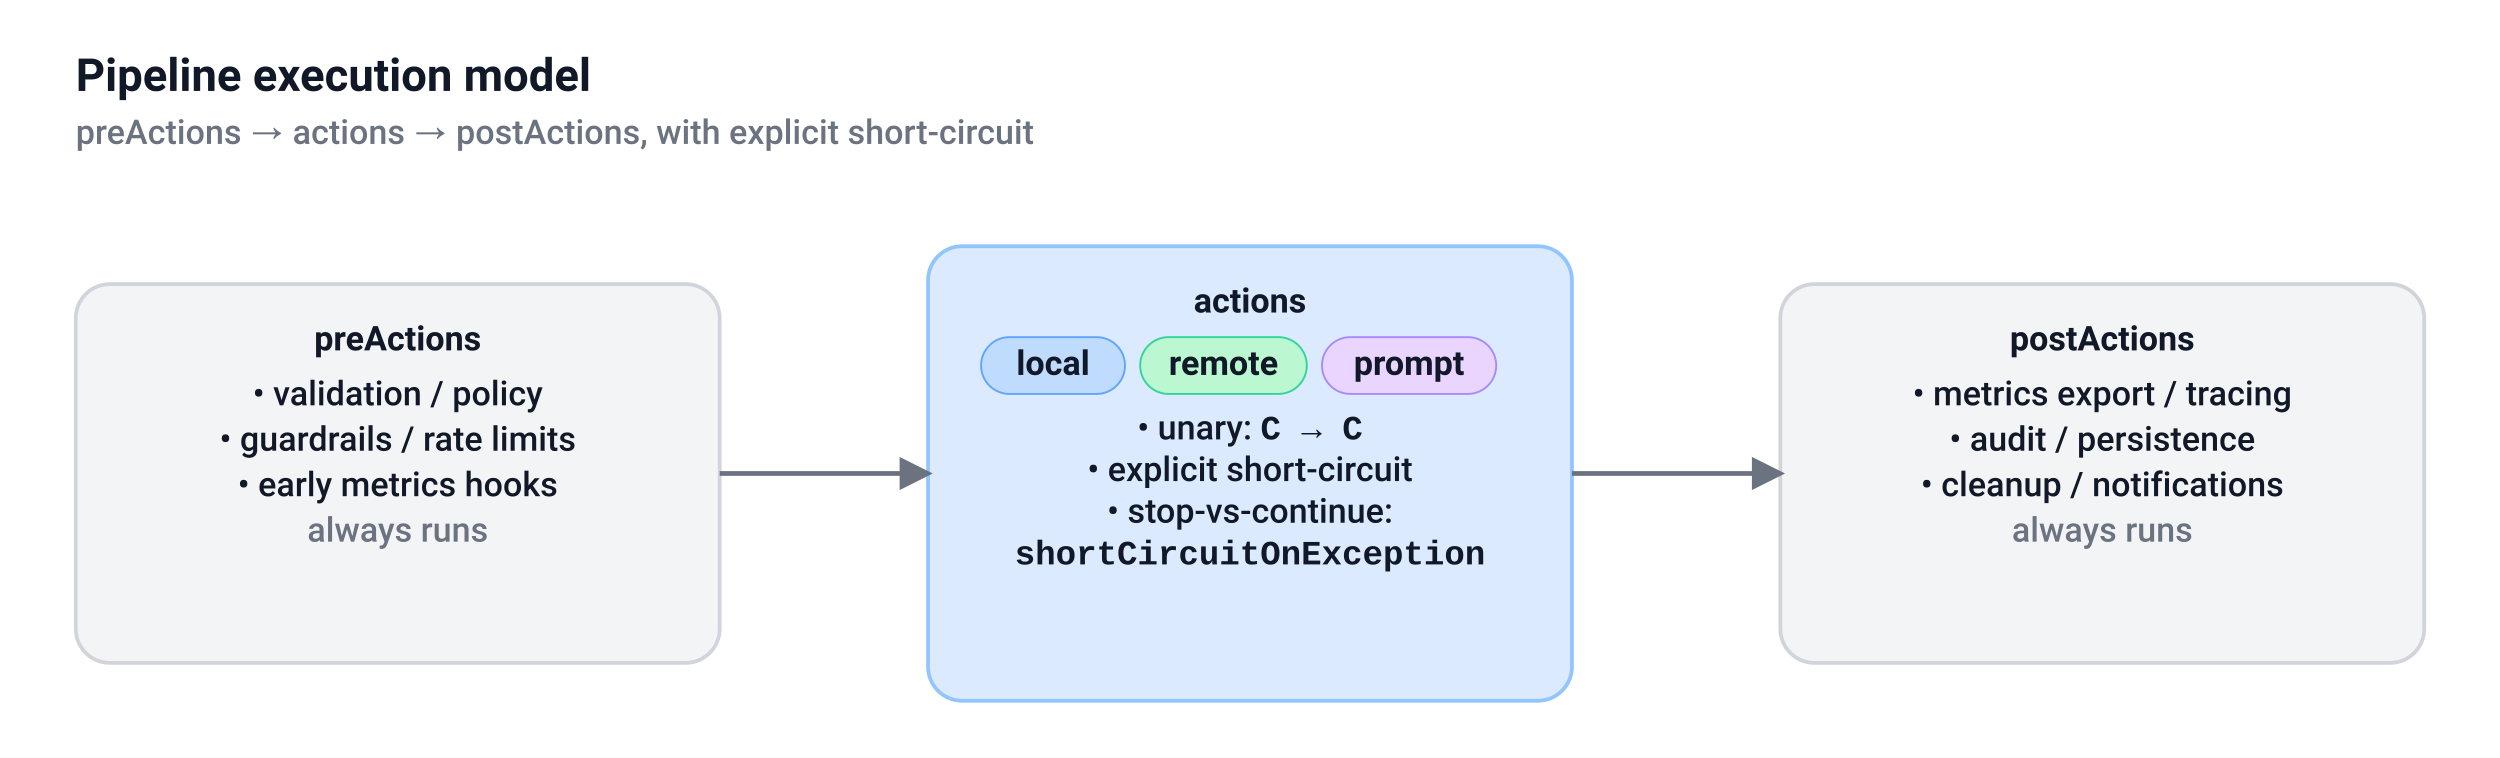
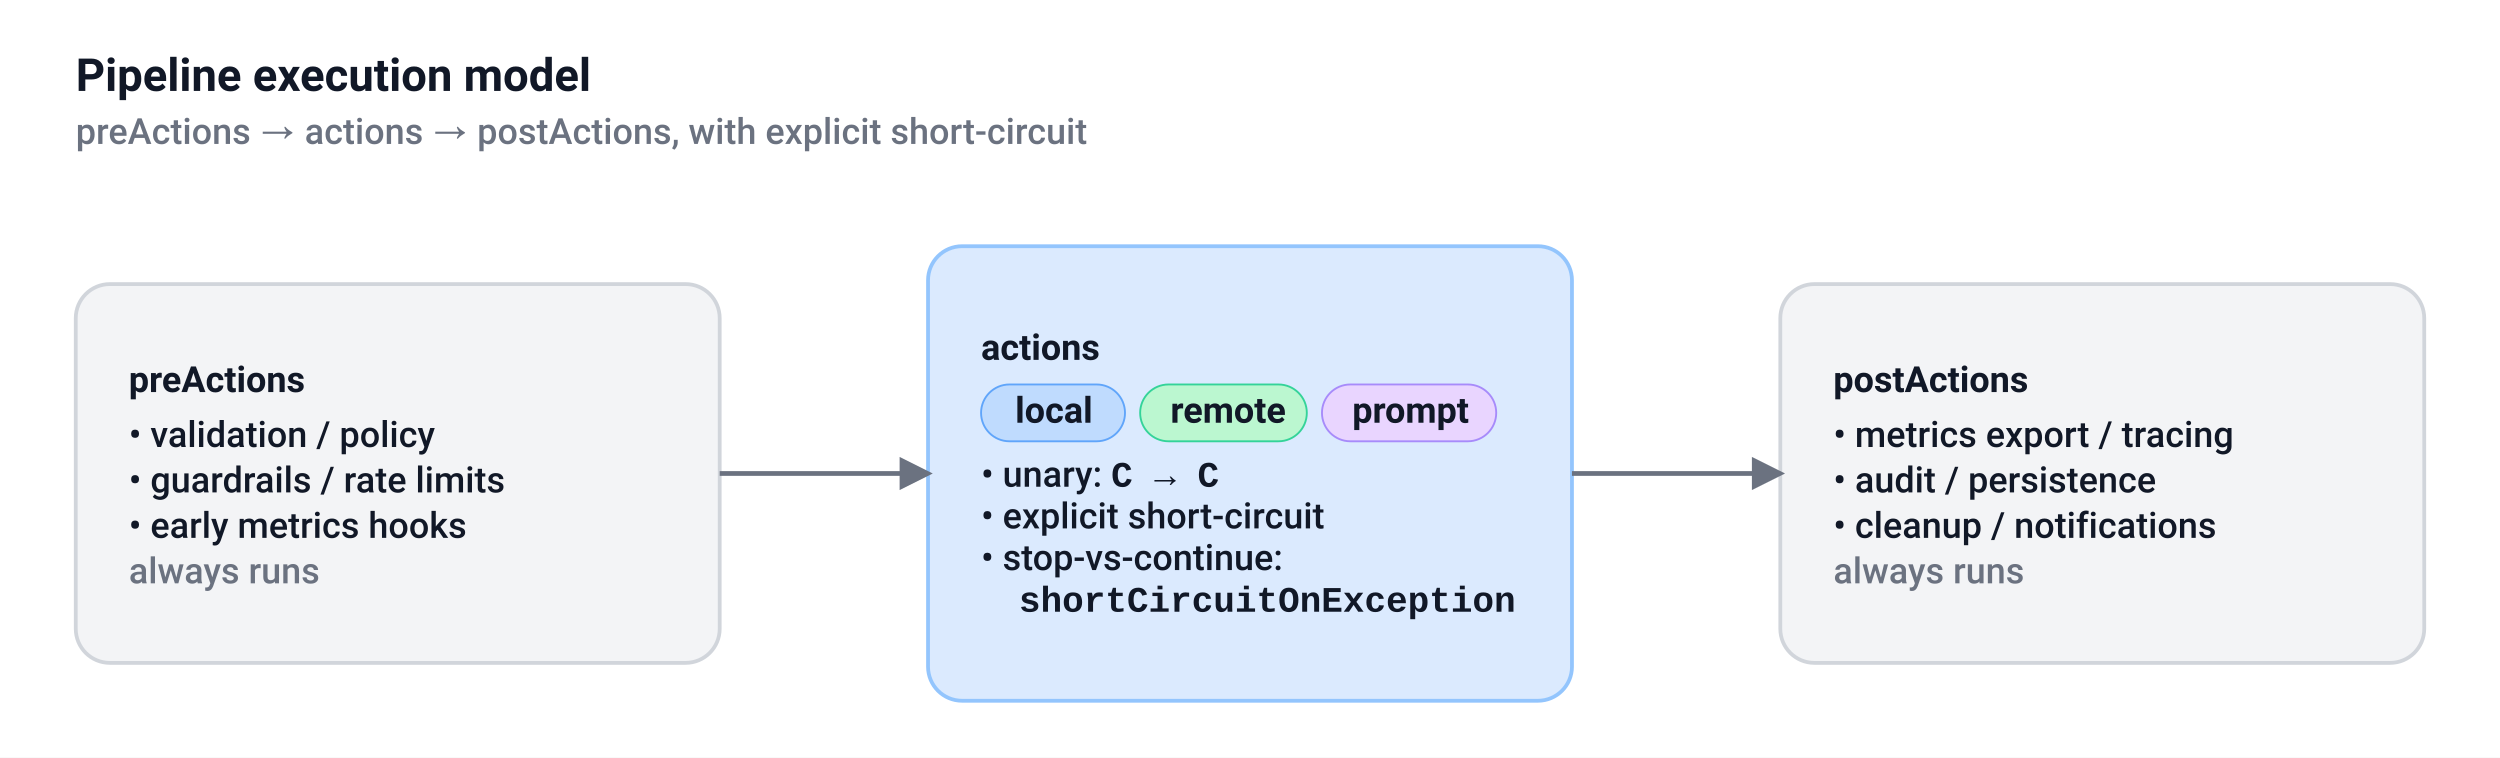
<svg xmlns="http://www.w3.org/2000/svg" width="1320" height="400" viewBox="0 0 1320 400" role="img" aria-label="Pipeline execution model with preActions, actions, and postActions.">
  <defs>
    <style>
      .title { font: 700 24px system-ui, -apple-system, Segoe UI, Roboto, Helvetica, Arial, sans-serif; fill: #111827; }
-       .subtitle { font: 500 18px system-ui, -apple-system, Segoe UI, Roboto, Helvetica, Arial, sans-serif; fill: #6b7280; }
-       .heading { font: 700 18px system-ui, -apple-system, Segoe UI, Roboto, Helvetica, Arial, sans-serif; fill: #111827; }
-       .text { font: 500 18px system-ui, -apple-system, Segoe UI, Roboto, Helvetica, Arial, sans-serif; fill: #111827; }
+       .subtitle { font: 500 19px system-ui, -apple-system, Segoe UI, Roboto, Helvetica, Arial, sans-serif; fill: #6b7280; }
+       .heading { font: 700 19px system-ui, -apple-system, Segoe UI, Roboto, Helvetica, Arial, sans-serif; fill: #111827; }
+       .text { font: 500 19px system-ui, -apple-system, Segoe UI, Roboto, Helvetica, Arial, sans-serif; fill: #111827; }
      .muted { fill: #6b7280; }
      .boxStroke { stroke-width: 2; }
-       .chipText { font: 700 18px system-ui, -apple-system, Segoe UI, Roboto, Helvetica, Arial, sans-serif; fill: #111827; }
-       .mono { font: 600 18px ui-monospace, SFMono-Regular, Menlo, Monaco, Consolas, "Liberation Mono", "Courier New", monospace; fill: #111827; }
+       .chipText { font: 700 19px system-ui, -apple-system, Segoe UI, Roboto, Helvetica, Arial, sans-serif; fill: #111827; }
+       .mono { font: 600 19px ui-monospace, SFMono-Regular, Menlo, Monaco, Consolas, "Liberation Mono", "Courier New", monospace; fill: #111827; }
    </style>
    <marker id="arrow" markerWidth="7" markerHeight="7" refX="6" refY="3.5" orient="auto">
      <path d="M0,0 L7,3.5 L0,7 Z" fill="#6b7280" />
    </marker>
  </defs>
  <rect x="0" y="0" width="1320" height="400" fill="#ffffff" />
  <text x="40" y="48" class="title">Pipeline execution model</text>
  <text x="40" y="76" class="subtitle">preActions → actions → postActions, with explicit short-circuit</text>
  <rect x="40" y="150" width="340" height="200" rx="18" fill="#f3f4f6" stroke="#d1d5db" class="boxStroke" />
  <rect x="490" y="130" width="340" height="240" rx="18" fill="#dbeafe" stroke="#93c5fd" class="boxStroke" />
  <rect x="940" y="150" width="340" height="200" rx="18" fill="#f3f4f6" stroke="#d1d5db" class="boxStroke" />
  <line x1="380" y1="250" x2="490" y2="250" stroke="#6b7280" stroke-width="2.5" marker-end="url(#arrow)" />
  <line x1="830" y1="250" x2="940" y2="250" stroke="#6b7280" stroke-width="2.5" marker-end="url(#arrow)" />
-   <text x="210" y="185" class="heading" text-anchor="middle">preActions</text>
-   <text x="210" y="214" class="text" text-anchor="middle">• validation / policy</text>
-   <text x="210" y="238" class="text" text-anchor="middle">• guardrails / rate limits</text>
-   <text x="210" y="262" class="text" text-anchor="middle">• early metrics hooks</text>
-   <text x="210" y="286" class="text muted" text-anchor="middle">always runs</text>
-   <text x="660" y="165" class="heading" text-anchor="middle">actions</text>
-   <rect x="518" y="178" width="76" height="30" rx="15" fill="#bfdbfe" stroke="#60a5fa" />
-   <text x="556" y="193" class="chipText" text-anchor="middle" dominant-baseline="middle">local</text>
-   <rect x="602" y="178" width="88" height="30" rx="15" fill="#bbf7d0" stroke="#34d399" />
-   <text x="646" y="193" class="chipText" text-anchor="middle" dominant-baseline="middle">remote</text>
-   <rect x="698" y="178" width="92" height="30" rx="15" fill="#e9d5ff" stroke="#a78bfa" />
-   <text x="744" y="193" class="chipText" text-anchor="middle" dominant-baseline="middle">prompt</text>
-   <text x="660" y="232" class="text" text-anchor="middle">• unary: <tspan class="mono">C → C</tspan>
+   <text x="68" y="207" class="heading">preActions</text>
+   <text x="68" y="236" class="text">• validation / policy</text>
+   <text x="68" y="260" class="text">• guardrails / rate limits</text>
+   <text x="68" y="284" class="text">• early metrics hooks</text>
+   <text x="68" y="308" class="text muted">always runs</text>
+   <text x="518" y="190" class="heading">actions</text>
+   <rect x="518" y="203" width="76" height="30" rx="15" fill="#bfdbfe" stroke="#60a5fa" />
+   <text x="536" y="218" class="chipText" dominant-baseline="middle">local</text>
+   <rect x="602" y="203" width="88" height="30" rx="15" fill="#bbf7d0" stroke="#34d399" />
+   <text x="618" y="218" class="chipText" dominant-baseline="middle">remote</text>
+   <rect x="698" y="203" width="92" height="30" rx="15" fill="#e9d5ff" stroke="#a78bfa" />
+   <text x="714" y="218" class="chipText" dominant-baseline="middle">prompt</text>
+   <text x="518" y="257" class="text">• unary: <tspan class="mono">C → C</tspan>
  </text>
-   <text x="660" y="254" class="text" text-anchor="middle">• explicit short-circuit</text>
-   <text x="660" y="276" class="text" text-anchor="middle">• stop-vs-continue:</text>
-   <text x="660" y="298" class="mono" text-anchor="middle">shortCircuitOnException</text>
-   <text x="1110" y="185" class="heading" text-anchor="middle">postActions</text>
-   <text x="1110" y="214" class="text" text-anchor="middle">• metrics export / tracing</text>
-   <text x="1110" y="238" class="text" text-anchor="middle">• audit / persistence</text>
-   <text x="1110" y="262" class="text" text-anchor="middle">• cleanup / notifications</text>
-   <text x="1110" y="286" class="text muted" text-anchor="middle">always runs</text>
+   <text x="518" y="279" class="text">• explicit short-circuit</text>
+   <text x="518" y="301" class="text">• stop-vs-continue:</text>
+   <text x="538" y="323" class="mono">shortCircuitOnException</text>
+   <text x="968" y="207" class="heading">postActions</text>
+   <text x="968" y="236" class="text">• metrics export / tracing</text>
+   <text x="968" y="260" class="text">• audit / persistence</text>
+   <text x="968" y="284" class="text">• cleanup / notifications</text>
+   <text x="968" y="308" class="text muted">always runs</text>
</svg>
